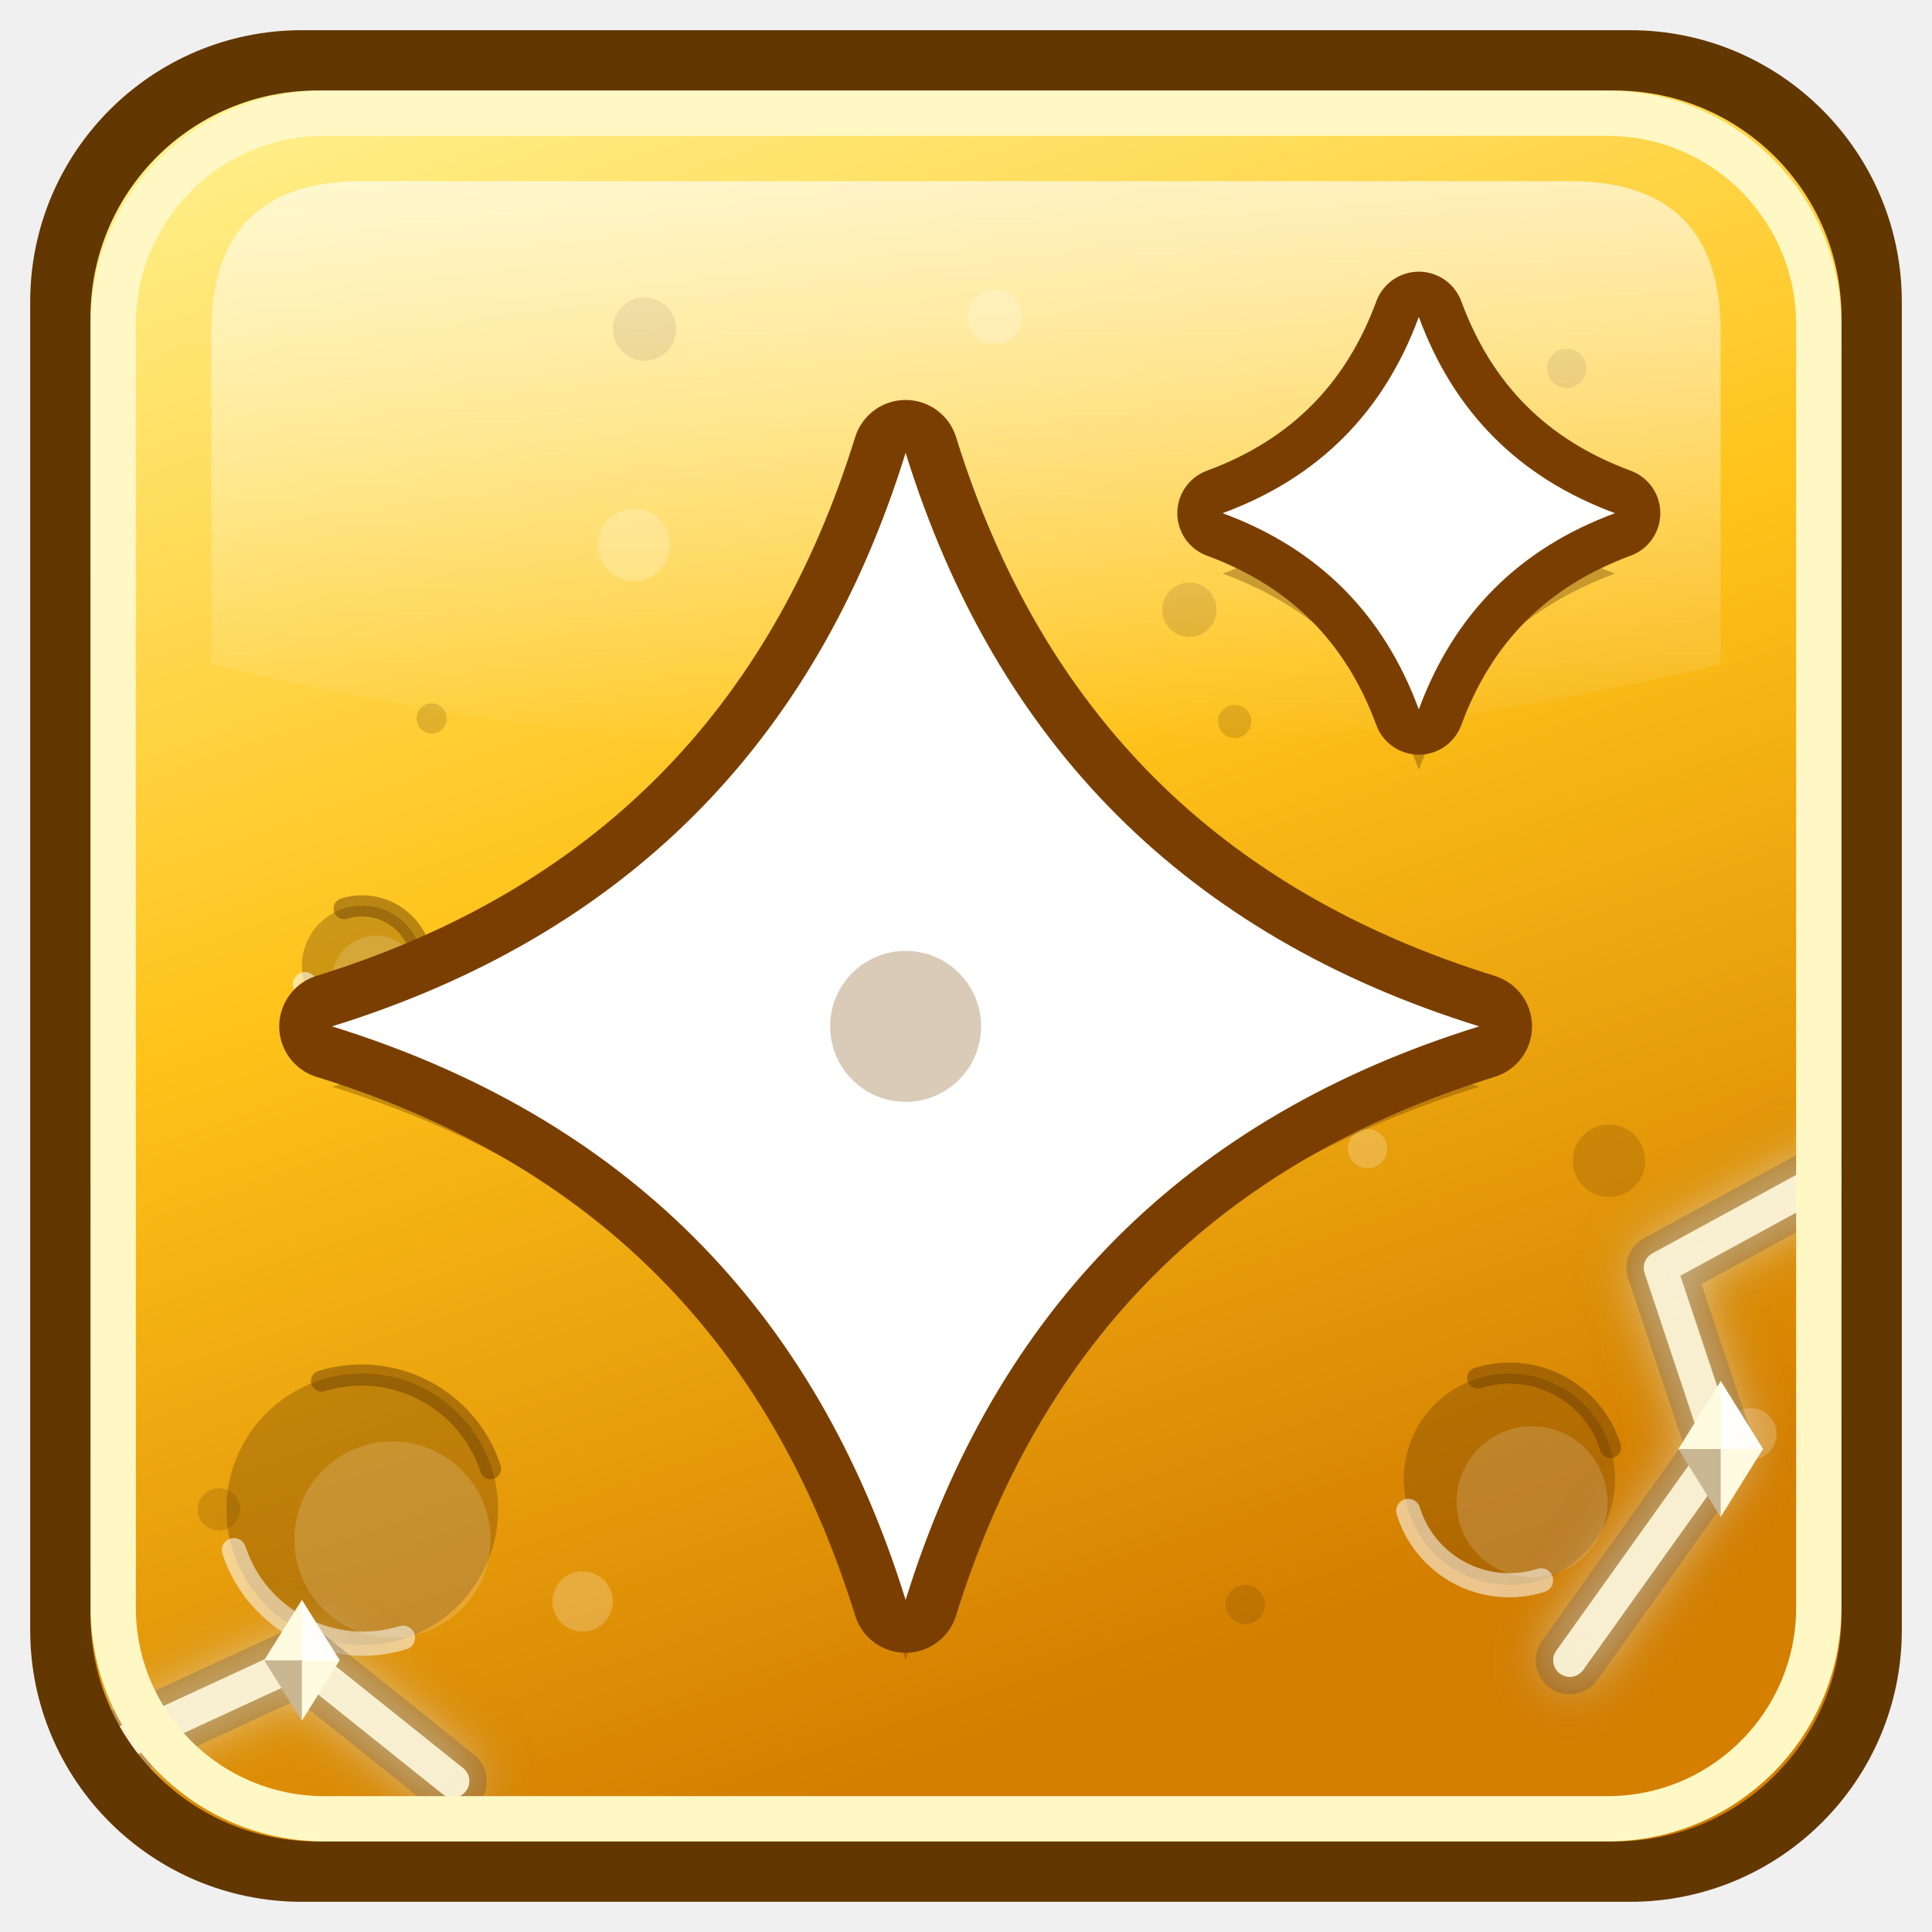
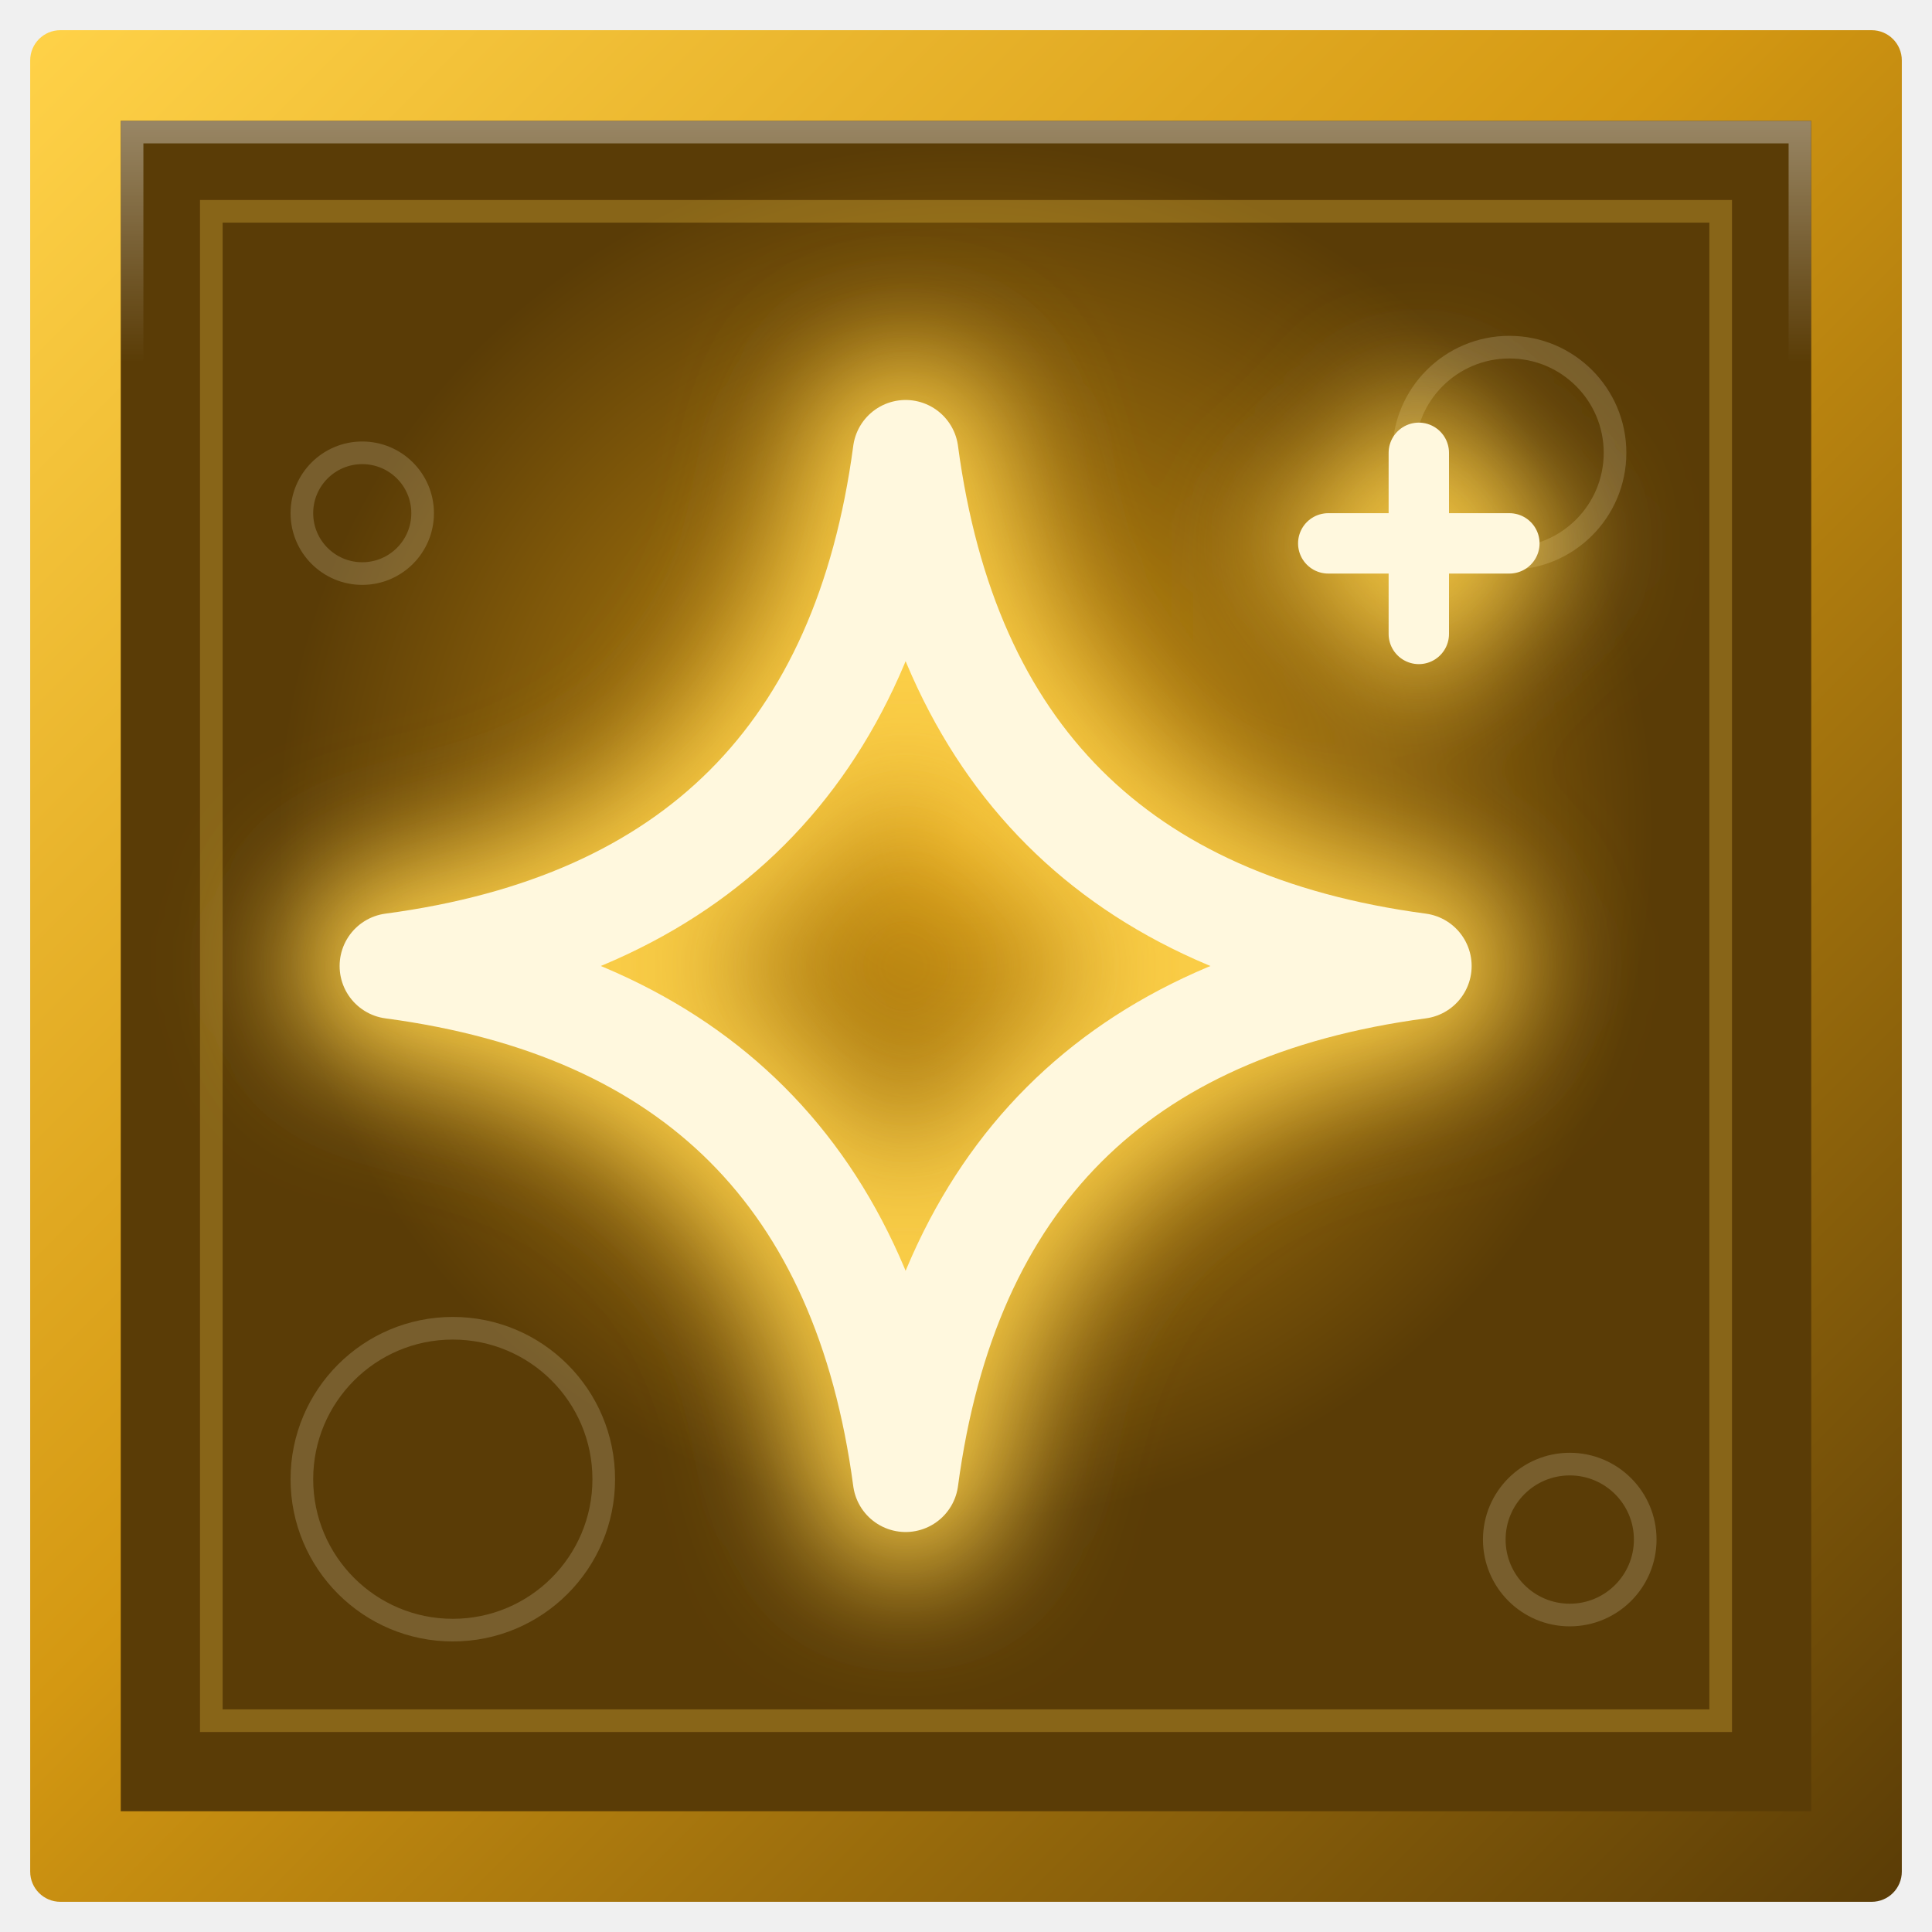
<svg xmlns="http://www.w3.org/2000/svg" width="128" height="128" viewBox="0 0 128 128">
  <defs>
-     <linearGradient id="body" x1="0" y1="0" x2="0.35" y2="1">
-       <stop offset="0" stop-color="#fff394" />
-       <stop offset="0.5" stop-color="#ffc31a" />
-       <stop offset="1" stop-color="#d47f00" />
+     <linearGradient id="frame" x1="0" y1="0" x2="1" y2="1">
+       <stop offset="0" stop-color="#ffd248" />
+       <stop offset="0.45" stop-color="#d49812" />
+       <stop offset="1" stop-color="#5a3c06" />
    </linearGradient>
-     <linearGradient id="gloss" x1="0" y1="0" x2="0" y2="1">
-       <stop offset="0" stop-color="#ffffff" stop-opacity="0.62" />
+     <radialGradient id="body" cx="0.5" cy="0.42" r="0.68">
+       <stop offset="0" stop-color="#d49812" />
+       <stop offset="0.6" stop-color="#5a3c06" />
+       <stop offset="1" stop-color="#5a3c06" />
+     </radialGradient>
+     <linearGradient id="topLight" x1="0" y1="0" x2="0" y2="1">
+       <stop offset="0.3" stop-color="#ffffff" />
      <stop offset="1" stop-color="#ffffff" stop-opacity="0" />
    </linearGradient>
+     <mask id="top">
+       <rect width="128" height="24" fill="url(#topLight)" />
+     </mask>
    <clipPath id="face">
-       <rect x="6" y="6" width="116" height="116" rx="15" />
+       <path d="M8 8 L120 8 L120 120 L8 120 L8 8 Z" />
    </clipPath>
-     <filter id="glow" x="-30%" y="-30%" width="160%" height="160%">
-       <feGaussianBlur stdDeviation="1.8" result="b" />
-       <feMerge>
-         <feMergeNode in="b" />
-         <feMergeNode in="SourceGraphic" />
-       </feMerge>
+     <filter id="glow" x="-40%" y="-40%" width="180%" height="180%">
+       <feGaussianBlur stdDeviation="4" />
    </filter>
  </defs>
-   <rect x="2" y="2" width="124" height="124" rx="18" fill="#633700" />
-   <rect x="6" y="6" width="116" height="116" rx="15" fill="url(#body)" />
+   <path d="M4 2 L124 2 A2 2 0 0 1 126 4 L126 124 A2 2 0 0 1 124 126 L4 126 A2 2 0 0 1 2 124 L2 4 A2 2 0 0 1 4 2 Z" fill="url(#frame)" />
+   <path d="M8 8 L120 8 L120 120 L8 120 L8 8 Z" fill="url(#body)" />
  <g clip-path="url(#face)">
-     <circle cx="38.6" cy="106.1" r="2" fill="#ffffff" opacity="0.22" />
-     <circle cx="50.9" cy="90.5" r="1.3" fill="#633700" opacity="0.2" />
-     <circle cx="59" cy="65.2" r="2.3" fill="#ffffff" opacity="0.22" />
-     <circle cx="57.1" cy="56.5" r="1.8" fill="#633700" opacity="0.2" />
-     <circle cx="65.9" cy="21" r="1.8" fill="#ffffff" opacity="0.22" />
-     <circle cx="92.1" cy="37.6" r="1.7" fill="#ffffff" opacity="0.22" />
-     <circle cx="116" cy="95" r="1.7" fill="#ffffff" opacity="0.22" />
-     <circle cx="90.6" cy="76.1" r="1.3" fill="#ffffff" opacity="0.22" />
-     <circle cx="64" cy="43.5" r="1.2" fill="#ffffff" opacity="0.22" />
-     <circle cx="42.7" cy="21.8" r="2.1" fill="#633700" opacity="0.2" />
-     <circle cx="72.6" cy="59.5" r="1" fill="#633700" opacity="0.2" />
-     <circle cx="103.8" cy="24.4" r="1.3" fill="#633700" opacity="0.2" />
-     <circle cx="62.5" cy="71.9" r="2.3" fill="#633700" opacity="0.2" />
-     <circle cx="61.2" cy="44.5" r="1.5" fill="#ffffff" opacity="0.22" />
-     <circle cx="78.8" cy="40.4" r="1.8" fill="#633700" opacity="0.2" />
-     <circle cx="28.6" cy="47.6" r="1" fill="#633700" opacity="0.2" />
-     <circle cx="14.5" cy="100" r="1.4" fill="#633700" opacity="0.2" />
-     <circle cx="81.8" cy="47.8" r="1.1" fill="#633700" opacity="0.2" />
-     <circle cx="42" cy="36.1" r="2.4" fill="#ffffff" opacity="0.22" />
-     <circle cx="82.5" cy="106.3" r="1.3" fill="#633700" opacity="0.2" />
-     <circle cx="89" cy="66.9" r="2.1" fill="#ffffff" opacity="0.22" />
-     <circle cx="106.6" cy="76.9" r="2.4" fill="#633700" opacity="0.2" />
-     <g>
-       <circle cx="24" cy="100" r="9" fill="#633700" opacity="0.32" />
-       <circle cx="26" cy="102" r="6.5" fill="#ffffff" opacity="0.16" />
-       <path d="M15.5 102.7 A9 9 0 0 0 26.7 108.5" fill="none" stroke="#ffffff" stroke-width="1.6" stroke-linecap="round" opacity="0.55" />
-       <path d="M21.3 91.5 A9 9 0 0 1 32.5 97.3" fill="none" stroke="#633700" stroke-width="1.4" stroke-linecap="round" opacity="0.45" />
-     </g>
-     <g>
-       <circle cx="100" cy="98" r="7" fill="#633700" opacity="0.32" />
-       <circle cx="101.5" cy="99.5" r="5" fill="#ffffff" opacity="0.16" />
-       <path d="M93.3 100.1 A7 7 0 0 0 102.1 104.7" fill="none" stroke="#ffffff" stroke-width="1.6" stroke-linecap="round" opacity="0.55" />
-       <path d="M97.9 91.3 A7 7 0 0 1 106.7 95.9" fill="none" stroke="#633700" stroke-width="1.4" stroke-linecap="round" opacity="0.45" />
-     </g>
-     <g>
-       <circle cx="24" cy="64" r="4" fill="#633700" opacity="0.32" />
-       <circle cx="24.9" cy="64.9" r="2.9" fill="#ffffff" opacity="0.16" />
-       <path d="M20.2 65.2 A4 4 0 0 0 25.2 67.8" fill="none" stroke="#ffffff" stroke-width="1.6" stroke-linecap="round" opacity="0.55" />
-       <path d="M22.8 60.2 A4 4 0 0 1 27.8 62.8" fill="none" stroke="#633700" stroke-width="1.4" stroke-linecap="round" opacity="0.45" />
-     </g>
-     <g fill="none" stroke-linecap="round" stroke-linejoin="round" filter="url(#glow)">
-       <path d="M121 78 L110 84 L114 96 L104 110" stroke="#633700" stroke-width="4.5" opacity="0.35" />
-       <path d="M121 78 L110 84 L114 96 L104 110" stroke="#fffbe0" stroke-width="2.2" opacity="0.9" />
-       <path d="M7 116 L20 110 L30 118" stroke="#633700" stroke-width="4.5" opacity="0.35" />
-       <path d="M7 116 L20 110 L30 118" stroke="#fffbe0" stroke-width="2.2" opacity="0.9" />
-     </g>
-     <g transform="translate(114 96)">
-       <path d="M0 -4.5 L2.8 0 L0 4.5 L-2.8 0 Z" fill="#fffbe0" />
-       <path d="M0 -4.5 L2.8 0 L0 0 Z" fill="#ffffff" opacity="0.85" />
-       <path d="M0 4.5 L-2.8 0 L0 0 Z" fill="#633700" opacity="0.35" />
-     </g>
-     <g transform="translate(20 110)">
-       <path d="M0 -4 L2.5 0 L0 4 L-2.5 0 Z" fill="#fffbe0" />
-       <path d="M0 -4 L2.5 0 L0 0 Z" fill="#ffffff" opacity="0.85" />
-       <path d="M0 4 L-2.5 0 L0 0 Z" fill="#633700" opacity="0.35" />
-     </g>
+     <circle cx="30" cy="98" r="10" fill="none" stroke="#fff8de" stroke-width="1.5" opacity="0.18" />
+     <circle cx="100" cy="30" r="7" fill="none" stroke="#fff8de" stroke-width="1.5" opacity="0.18" />
+     <circle cx="104" cy="102" r="5" fill="none" stroke="#fff8de" stroke-width="1.5" opacity="0.18" />
+     <circle cx="24" cy="34" r="4" fill="none" stroke="#fff8de" stroke-width="1.5" opacity="0.18" />
  </g>
-   <rect x="7.5" y="7.5" width="113" height="113" rx="14" fill="none" stroke="#fff8c4" stroke-width="3" />
-   <path d="M14 22 Q14 12 24 12 H104 Q114 12 114 22 V44 Q64 56 14 44 Z" fill="url(#gloss)" />
-   <g transform="translate(0 4)" opacity="0.35">
-     <path d="M60 30 Q69 59 98 68 Q69 77 60 106 Q51 77 22 68 Q51 59 60 30 Z" fill="#633700" stroke="#633700" stroke-width="0" stroke-linejoin="round" paint-order="stroke" />
-     <path d="M94 21 Q97.5 30.5 107 34 Q97.5 37.5 94 47 Q90.5 37.5 81 34 Q90.5 30.5 94 21 Z" fill="#633700" stroke="#633700" stroke-width="0" stroke-linejoin="round" paint-order="stroke" />
+   <path d="M14 14 L114 14 L114 114 L14 114 L14 14 Z" fill="none" stroke="#ffd248" stroke-width="1.5" opacity="0.28" />
+   <path d="M8 8 L120 8 L120 120 L8 120 L8 8 Z" fill="none" stroke="#ffffff" stroke-width="3" opacity="0.4" mask="url(#top)" clip-path="url(#face)" />
+   <g filter="url(#glow)" opacity="0.95">
+     <path d="M60 30 Q64 60 94 64 Q64 68 60 98 Q56 68 26 64 Q56 60 60 30 Z" fill="none" stroke="#ffd248" stroke-width="13.3" stroke-linecap="round" stroke-linejoin="round" />
+     <path d="M94 30 V42 M88 36 H100" fill="none" stroke="#ffd248" stroke-width="7.6" stroke-linecap="round" stroke-linejoin="round" />
  </g>
  <g>
-     <path d="M94 21 Q97.5 30.5 107 34 Q97.5 37.5 94 47 Q90.5 37.5 81 34 Q90.5 30.5 94 21 Z" fill="#ffffff" stroke="#7a3f00" stroke-width="6" stroke-linejoin="round" paint-order="stroke" />
-     <path d="M60 30 Q69 59 98 68 Q69 77 60 106 Q51 77 22 68 Q51 59 60 30 Z" fill="#ffffff" stroke="#7a3f00" stroke-width="7" stroke-linejoin="round" paint-order="stroke" />
-     <circle cx="60" cy="68" r="5" fill="#7a3f00" opacity="0.28" />
+     <path d="M60 30 Q64 60 94 64 Q64 68 60 98 Q56 68 26 64 Q56 60 60 30 Z" fill="none" stroke="#fff8de" stroke-width="7" stroke-linecap="round" stroke-linejoin="round" />
+     <path d="M94 30 V42 M88 36 H100" fill="none" stroke="#fff8de" stroke-width="4" stroke-linecap="round" stroke-linejoin="round" />
  </g>
</svg>
